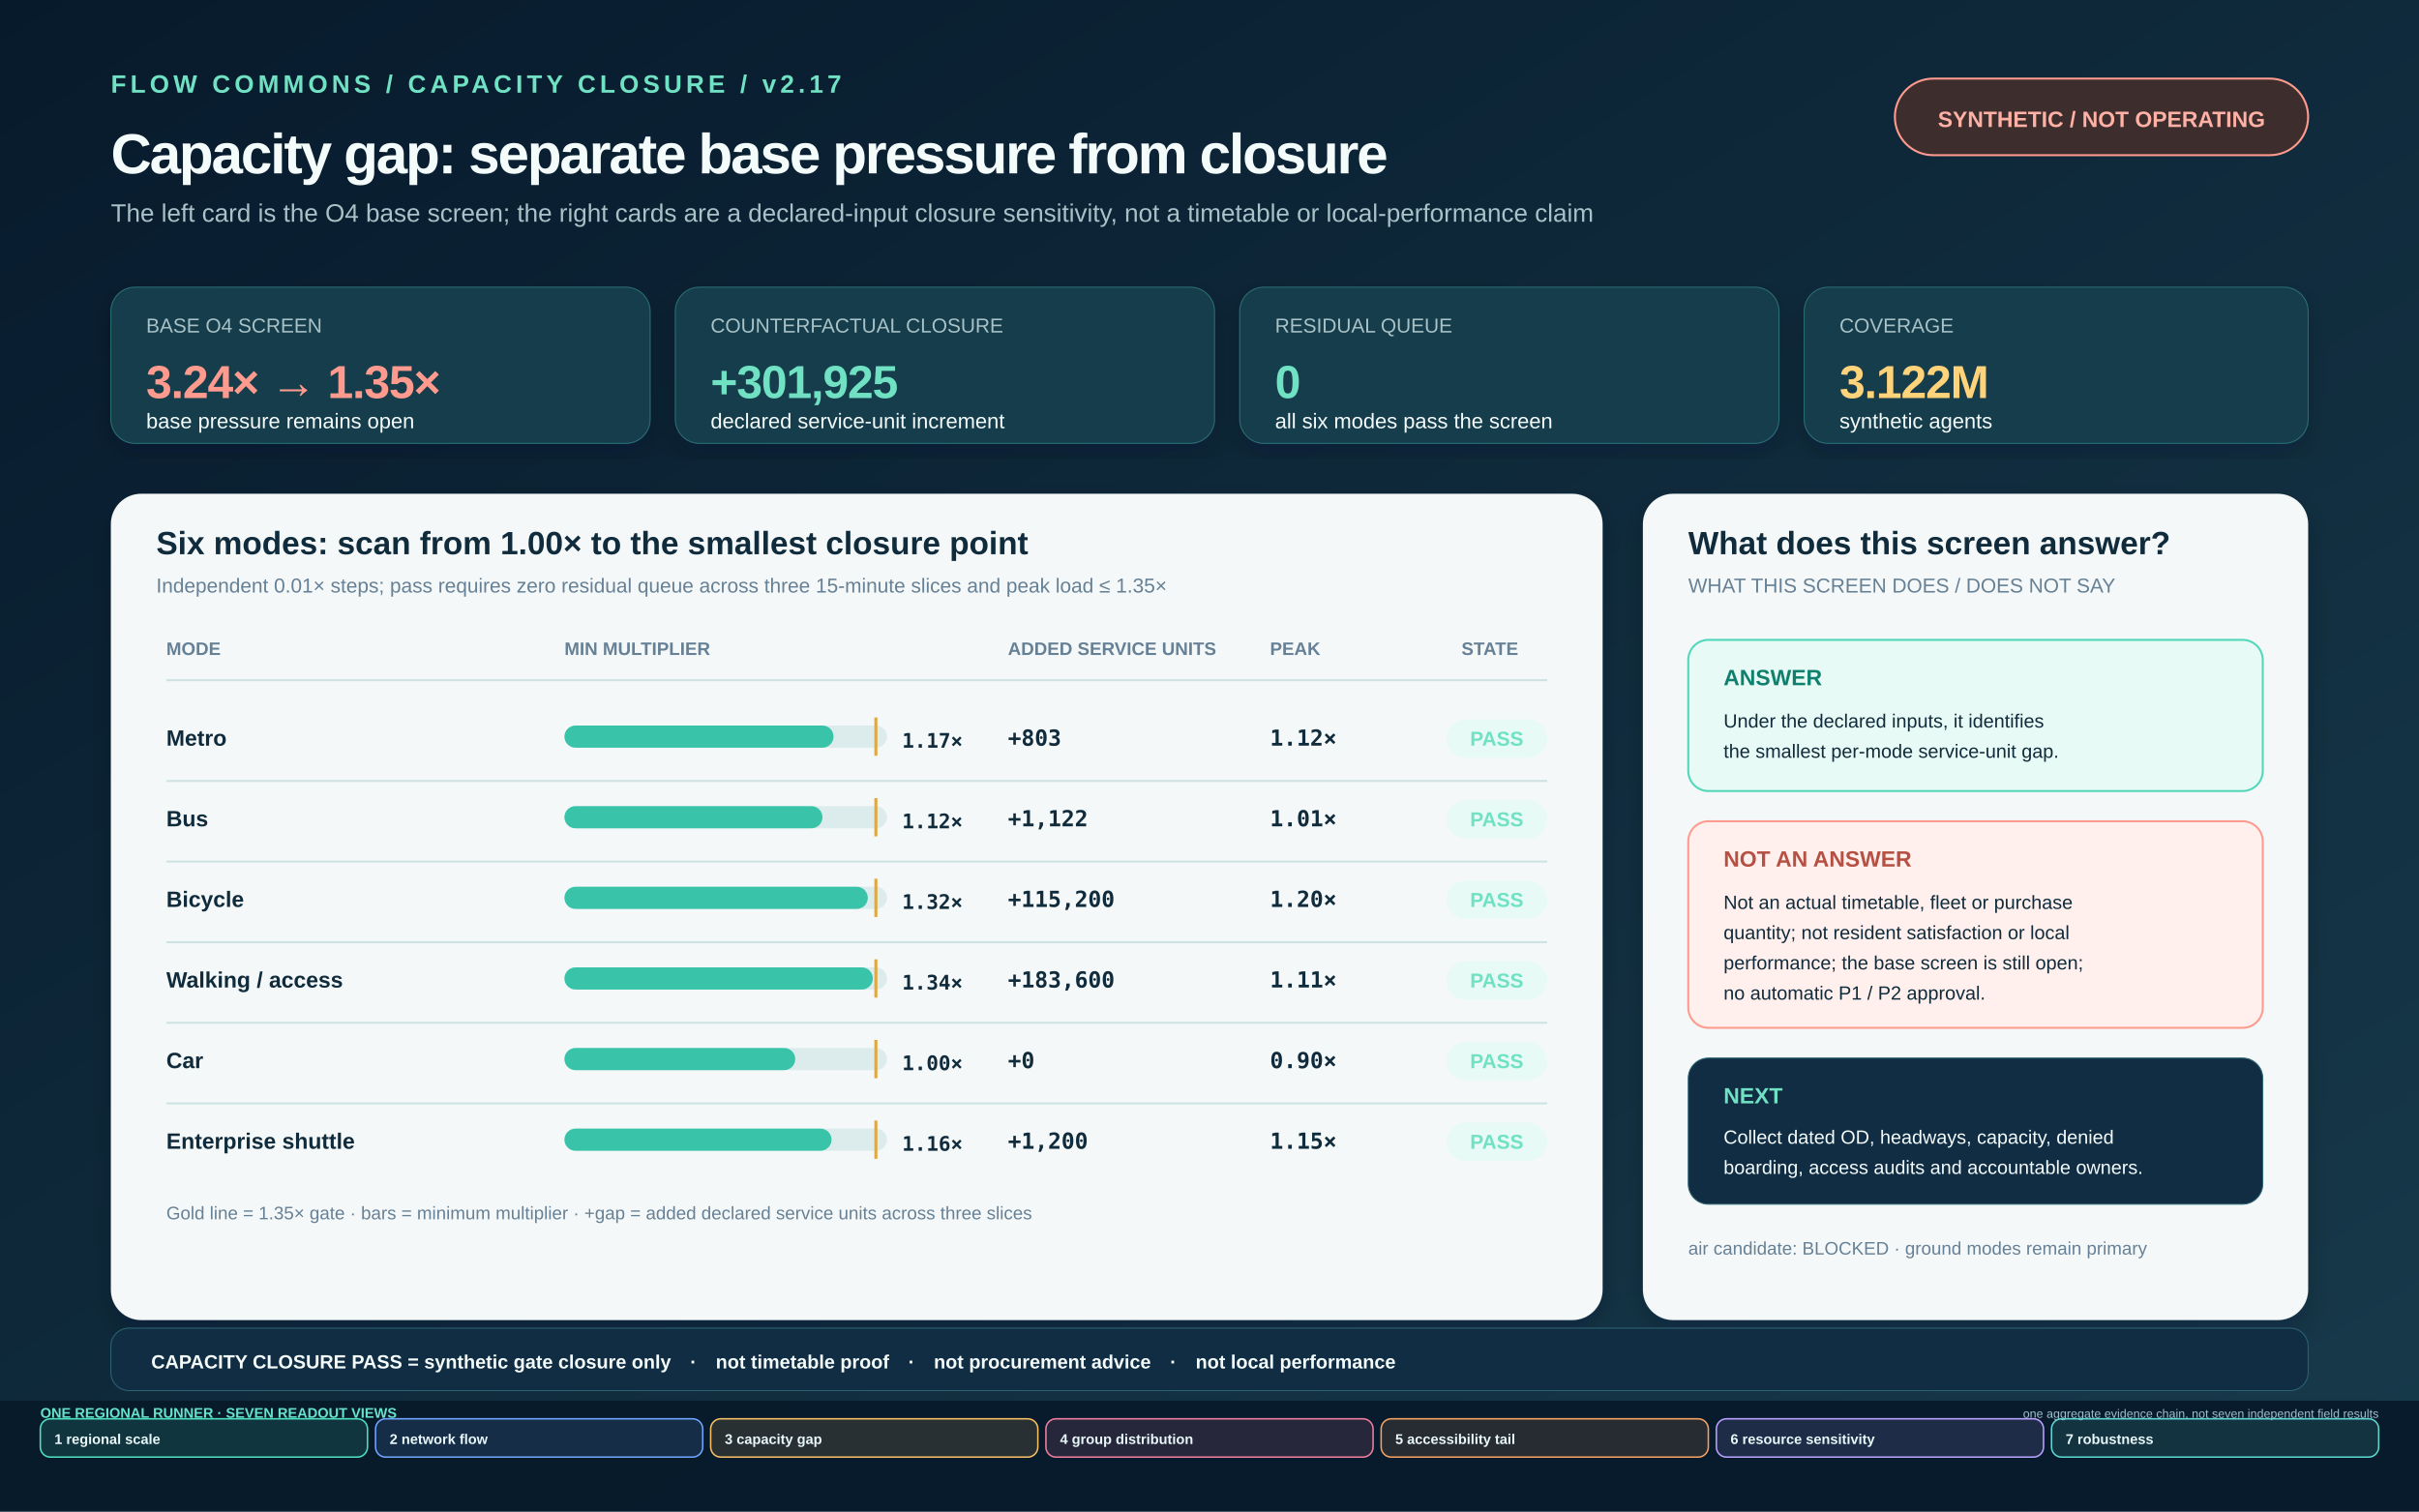
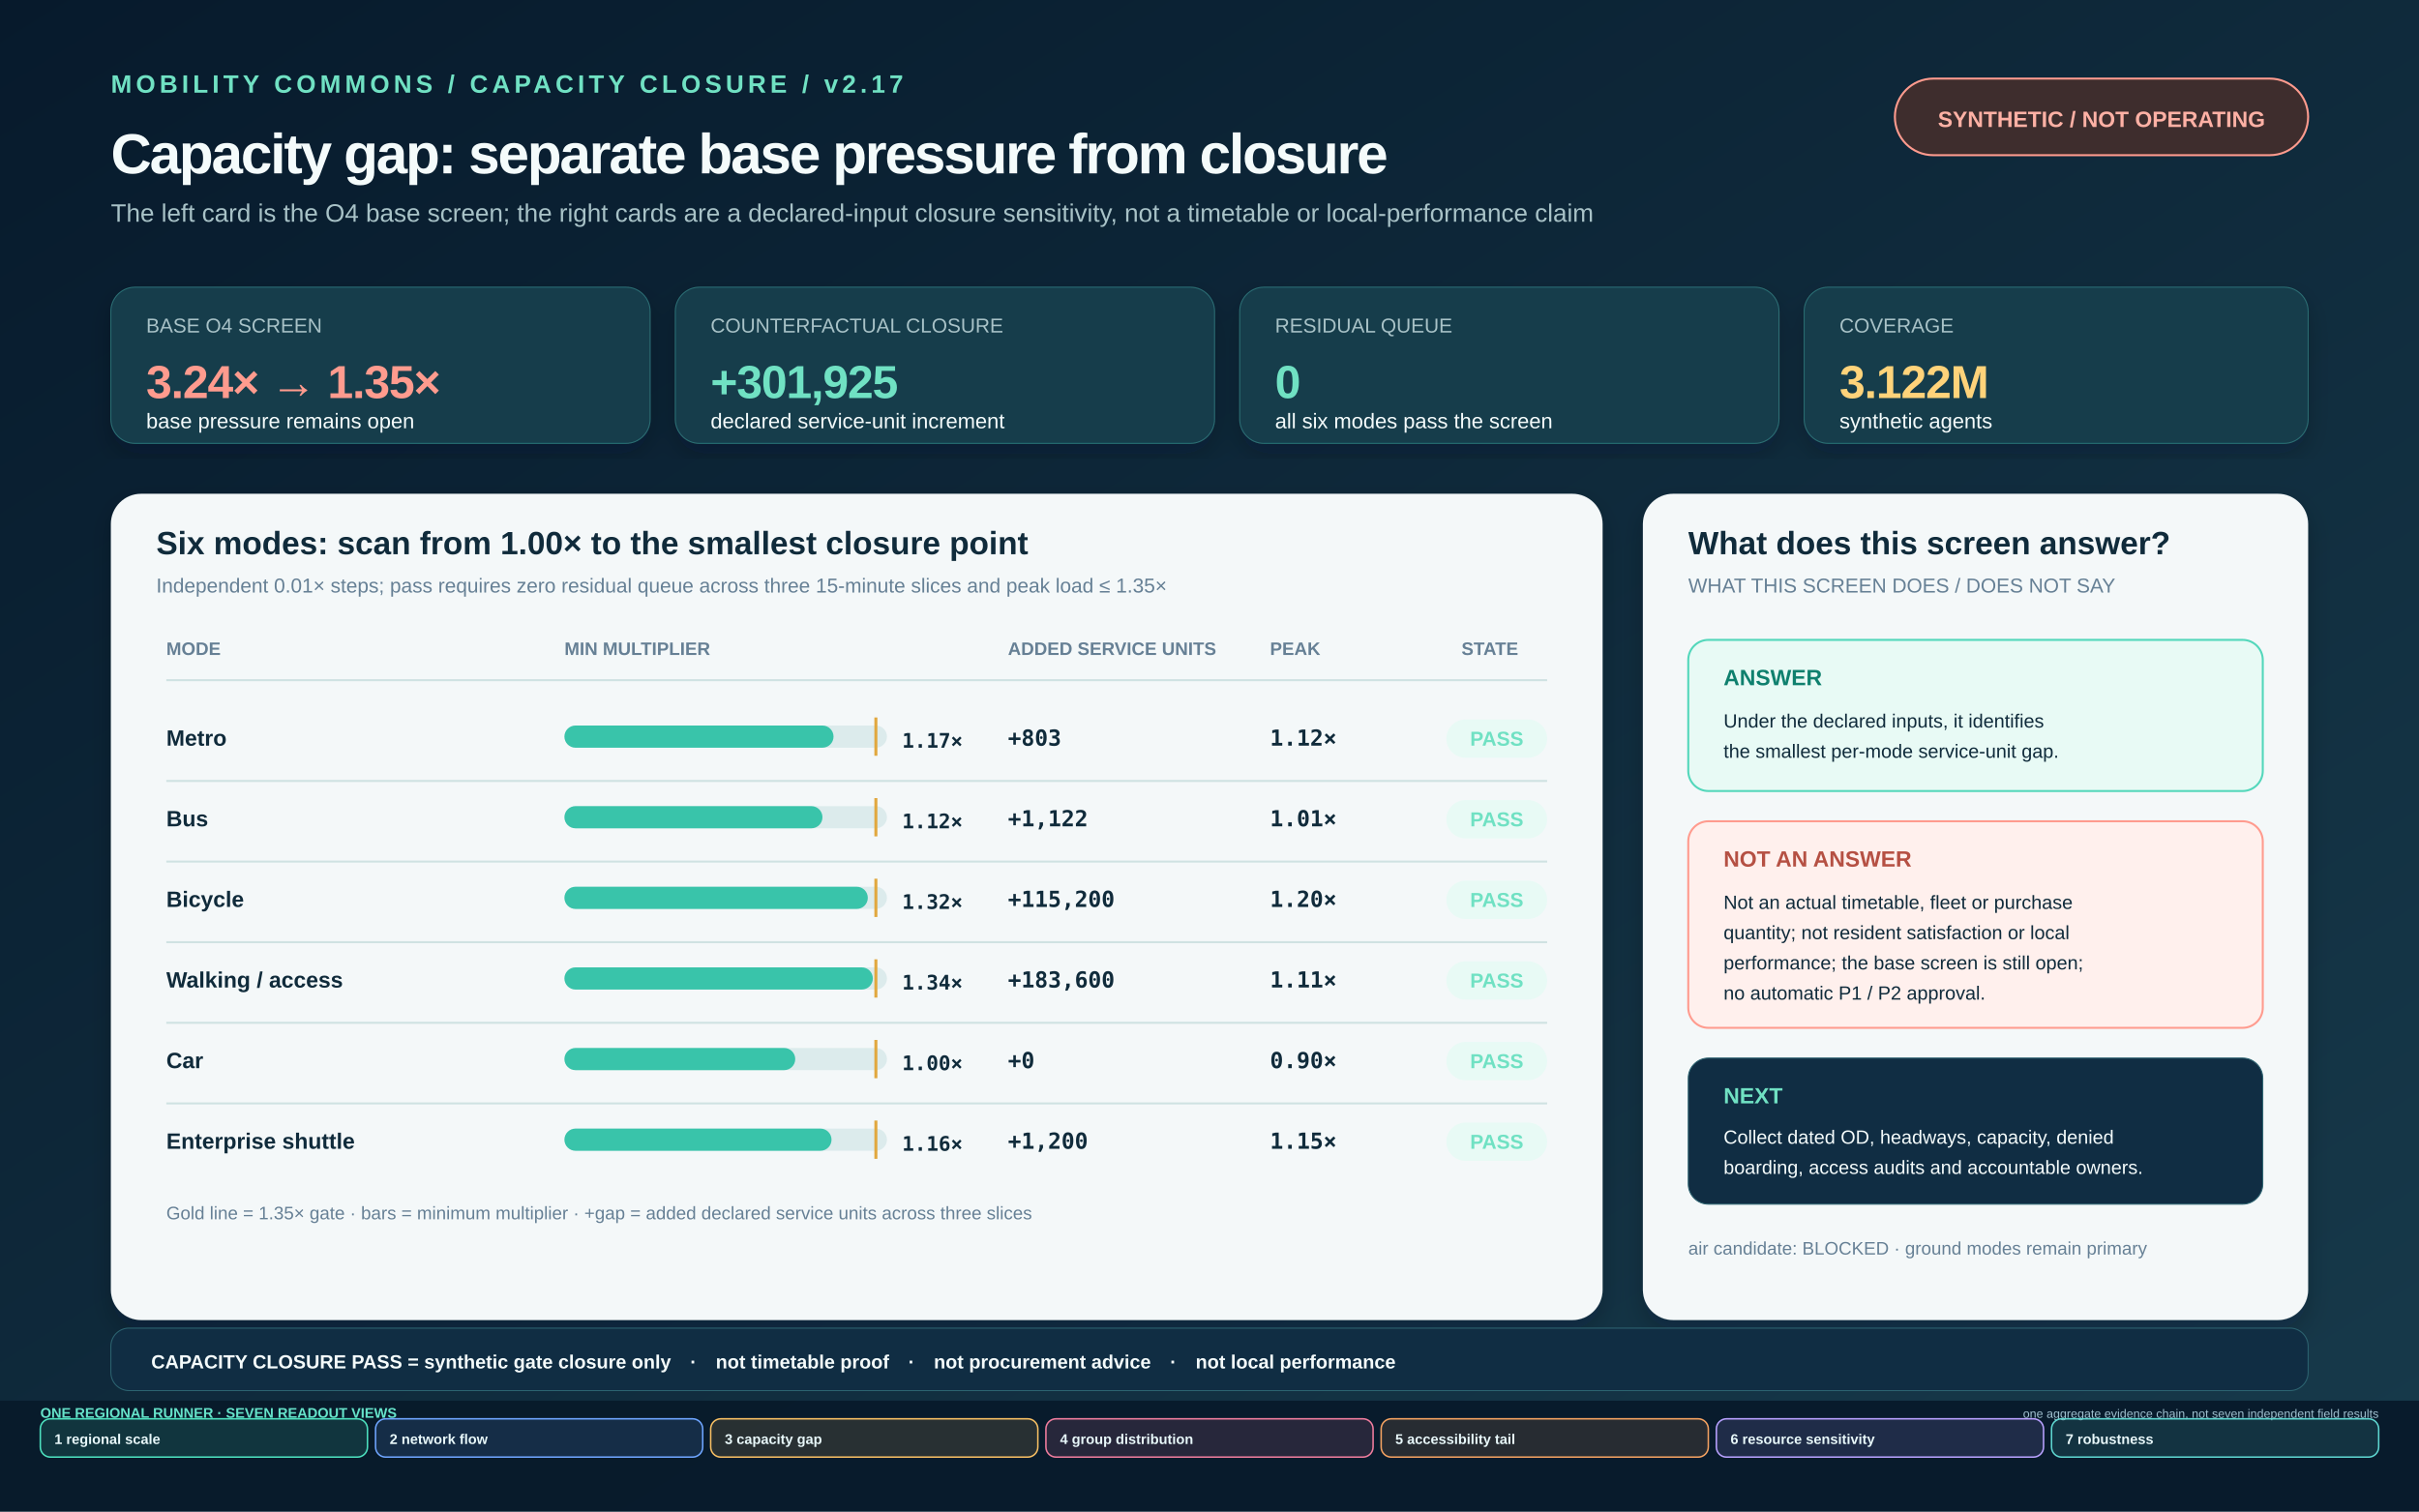
<svg xmlns="http://www.w3.org/2000/svg" width="2400" height="1500" viewBox="0 0 2400 1500" role="img" aria-labelledby="title desc">
  <defs>
    <linearGradient id="bg" x1="0" y1="0" x2="1" y2="1">
      <stop offset="0" stop-color="#071a2c" />
      <stop offset="1" stop-color="#173a4b" />
    </linearGradient>
    <linearGradient id="teal" x1="0" y1="0" x2="1" y2="0">
      <stop offset="0" stop-color="#32c5aa" />
      <stop offset="1" stop-color="#70e1c3" />
    </linearGradient>
    <filter id="shadow" x="-10%" y="-10%" width="120%" height="120%">
      <feDropShadow dx="0" dy="10" stdDeviation="12" flood-color="#00111f" flood-opacity=".22" />
    </filter>
    <style>
      .sans{font-family:"Helvetica Neue",Arial,sans-serif}.mono{font-family:"SFMono-Regular",Consolas,monospace}.white{fill:#f4fbfb}.muted{fill:#a8c2c7}.teal{fill:#70e1c3}.amber{fill:#ffd37a}.ink{fill:#102b3b}.small{font-size:20px}.label{font-size:24px;font-weight:750}.value{font-size:46px;font-weight:850;letter-spacing:-1px}.title{font-size:56px;font-weight:850;letter-spacing:-2px}.card{fill:#f4f8f9}.line{stroke:#cfe2e2;stroke-width:2}.pill{font-size:20px;font-weight:850}.row{font-size:22px;font-weight:750}.bar{fill:#dcebec}.barfill{fill:#39c4aa}.note{font-size:19px}
    </style>
  </defs>
  <rect width="2400" height="1500" fill="url(#bg)" />
-   <text x="110" y="92" class="sans teal" font-size="25" font-weight="800" letter-spacing="4">FLOW COMMONS / CAPACITY CLOSURE / v2.17</text>
+   <text x="110" y="92" class="sans teal" font-size="25" font-weight="800" letter-spacing="4">MOBILITY COMMONS / CAPACITY CLOSURE / v2.17</text>
  <text x="110" y="172" class="sans white title">Capacity gap: separate base pressure from closure</text>
  <text x="110" y="220" class="sans muted" font-size="25">The left card is the O4 base screen; the right cards are a declared-input closure sensitivity, not a timetable or local-performance claim</text>
  <rect x="1880" y="78" width="410" height="76" rx="38" fill="#3e2d2d" stroke="#ff9b8e" stroke-width="2" />
  <text x="2085" y="126" text-anchor="middle" class="sans" fill="#ffb1a5" font-size="22" font-weight="850">SYNTHETIC / NOT OPERATING</text>
  <g filter="url(#shadow)">
    <rect x="110" y="285" width="535" height="155" rx="24" fill="#143c4c" stroke="#2d6e73" />
    <rect x="670" y="285" width="535" height="155" rx="24" fill="#143c4c" stroke="#2d6e73" />
    <rect x="1230" y="285" width="535" height="155" rx="24" fill="#143c4c" stroke="#2d6e73" />
    <rect x="1790" y="285" width="500" height="155" rx="24" fill="#143c4c" stroke="#2d6e73" />
  </g>
  <text x="145" y="330" class="sans muted small">BASE O4 SCREEN</text>
  <text x="145" y="395" class="sans value" fill="#ff9b8e">3.24× → 1.35×</text>
  <text x="145" y="425" class="sans white" font-size="21">base pressure remains open</text>
  <text x="705" y="330" class="sans muted small">COUNTERFACTUAL CLOSURE</text>
  <text x="705" y="395" class="sans teal value">+301,925</text>
  <text x="705" y="425" class="sans white" font-size="21">declared service-unit increment</text>
  <text x="1265" y="330" class="sans muted small">RESIDUAL QUEUE</text>
  <text x="1265" y="395" class="sans teal value">0</text>
  <text x="1265" y="425" class="sans white" font-size="21">all six modes pass the screen</text>
  <text x="1825" y="330" class="sans muted small">COVERAGE</text>
  <text x="1825" y="395" class="sans amber value">3.122M</text>
  <text x="1825" y="425" class="sans white" font-size="21">synthetic agents</text>
  <rect x="110" y="490" width="1480" height="820" rx="30" class="card" filter="url(#shadow)" />
  <text x="155" y="550" class="sans ink" font-size="32" font-weight="850">Six modes: scan from 1.00× to the smallest closure point</text>
  <text x="155" y="588" class="sans" fill="#668095" font-size="20">Independent 0.01× steps; pass requires zero residual queue across three 15-minute slices and peak load ≤ 1.35×</text>
  <text x="165" y="650" class="sans" fill="#668095" font-size="18" font-weight="850">MODE</text>
  <text x="560" y="650" class="sans" fill="#668095" font-size="18" font-weight="850">MIN MULTIPLIER</text>
  <text x="1000" y="650" class="sans" fill="#668095" font-size="18" font-weight="850">ADDED SERVICE UNITS</text>
  <text x="1260" y="650" class="sans" fill="#668095" font-size="18" font-weight="850">PEAK</text>
  <text x="1450" y="650" class="sans" fill="#668095" font-size="18" font-weight="850">STATE</text>
  <line x1="165" y1="675" x2="1535" y2="675" class="line" />
  <g class="sans">
    <text x="165" y="740" class="ink row">Metro</text>
    <rect x="560" y="720" width="320" height="22" rx="11" class="bar" />
    <rect x="560" y="720" width="267" height="22" rx="11" class="barfill" />
    <line x1="869" y1="712" x2="869" y2="750" stroke="#e1a83f" stroke-width="3" />
    <text x="895" y="742" class="mono ink pill">1.17×</text>
    <text x="1000" y="740" class="mono ink row">+803</text>
    <text x="1260" y="740" class="mono ink row">1.12×</text>
    <rect x="1435" y="714" width="100" height="38" rx="19" fill="#e8faf5" />
    <text x="1485" y="740" text-anchor="middle" class="teal pill">PASS</text>
    <line x1="165" y1="775" x2="1535" y2="775" class="line" />
    <text x="165" y="820" class="ink row">Bus</text>
    <rect x="560" y="800" width="320" height="22" rx="11" class="bar" />
    <rect x="560" y="800" width="256" height="22" rx="11" class="barfill" />
    <line x1="869" y1="792" x2="869" y2="830" stroke="#e1a83f" stroke-width="3" />
    <text x="895" y="822" class="mono ink pill">1.12×</text>
    <text x="1000" y="820" class="mono ink row">+1,122</text>
    <text x="1260" y="820" class="mono ink row">1.01×</text>
    <rect x="1435" y="794" width="100" height="38" rx="19" fill="#e8faf5" />
    <text x="1485" y="820" text-anchor="middle" class="teal pill">PASS</text>
    <line x1="165" y1="855" x2="1535" y2="855" class="line" />
    <text x="165" y="900" class="ink row">Bicycle</text>
    <rect x="560" y="880" width="320" height="22" rx="11" class="bar" />
    <rect x="560" y="880" width="301" height="22" rx="11" class="barfill" />
    <line x1="869" y1="872" x2="869" y2="910" stroke="#e1a83f" stroke-width="3" />
    <text x="895" y="902" class="mono ink pill">1.32×</text>
    <text x="1000" y="900" class="mono ink row">+115,200</text>
    <text x="1260" y="900" class="mono ink row">1.20×</text>
    <rect x="1435" y="874" width="100" height="38" rx="19" fill="#e8faf5" />
    <text x="1485" y="900" text-anchor="middle" class="teal pill">PASS</text>
    <line x1="165" y1="935" x2="1535" y2="935" class="line" />
    <text x="165" y="980" class="ink row">Walking / access</text>
    <rect x="560" y="960" width="320" height="22" rx="11" class="bar" />
    <rect x="560" y="960" width="306" height="22" rx="11" class="barfill" />
    <line x1="869" y1="952" x2="869" y2="990" stroke="#e1a83f" stroke-width="3" />
    <text x="895" y="982" class="mono ink pill">1.34×</text>
    <text x="1000" y="980" class="mono ink row">+183,600</text>
    <text x="1260" y="980" class="mono ink row">1.11×</text>
    <rect x="1435" y="954" width="100" height="38" rx="19" fill="#e8faf5" />
    <text x="1485" y="980" text-anchor="middle" class="teal pill">PASS</text>
    <line x1="165" y1="1015" x2="1535" y2="1015" class="line" />
    <text x="165" y="1060" class="ink row">Car</text>
    <rect x="560" y="1040" width="320" height="22" rx="11" class="bar" />
    <rect x="560" y="1040" width="229" height="22" rx="11" class="barfill" />
    <line x1="869" y1="1032" x2="869" y2="1070" stroke="#e1a83f" stroke-width="3" />
    <text x="895" y="1062" class="mono ink pill">1.00×</text>
    <text x="1000" y="1060" class="mono ink row">+0</text>
    <text x="1260" y="1060" class="mono ink row">0.90×</text>
    <rect x="1435" y="1034" width="100" height="38" rx="19" fill="#e8faf5" />
    <text x="1485" y="1060" text-anchor="middle" class="teal pill">PASS</text>
    <line x1="165" y1="1095" x2="1535" y2="1095" class="line" />
    <text x="165" y="1140" class="ink row">Enterprise shuttle</text>
    <rect x="560" y="1120" width="320" height="22" rx="11" class="bar" />
    <rect x="560" y="1120" width="265" height="22" rx="11" class="barfill" />
    <line x1="869" y1="1112" x2="869" y2="1150" stroke="#e1a83f" stroke-width="3" />
    <text x="895" y="1142" class="mono ink pill">1.16×</text>
    <text x="1000" y="1140" class="mono ink row">+1,200</text>
    <text x="1260" y="1140" class="mono ink row">1.15×</text>
    <rect x="1435" y="1114" width="100" height="38" rx="19" fill="#e8faf5" />
    <text x="1485" y="1140" text-anchor="middle" class="teal pill">PASS</text>
  </g>
  <text x="165" y="1210" class="sans" fill="#668095" font-size="18">Gold line = 1.35× gate · bars = minimum multiplier · +gap = added declared service units across three slices</text>
  <rect x="1630" y="490" width="660" height="820" rx="30" class="card" filter="url(#shadow)" />
  <text x="1675" y="550" class="sans ink" font-size="32" font-weight="850">What does this screen answer?</text>
  <text x="1675" y="588" class="sans" fill="#668095" font-size="20">WHAT THIS SCREEN DOES / DOES NOT SAY</text>
  <rect x="1675" y="635" width="570" height="150" rx="20" fill="#e8faf5" stroke="#53d7bb" stroke-width="2" />
  <text x="1710" y="680" class="sans" fill="#0f806e" font-size="22" font-weight="850">ANSWER</text>
  <text x="1710" y="722" class="sans ink note">Under the declared inputs, it identifies</text>
  <text x="1710" y="752" class="sans ink note">the smallest per-mode service-unit gap.</text>
  <rect x="1675" y="815" width="570" height="205" rx="20" fill="#fff0ed" stroke="#ff9b8e" stroke-width="2" />
  <text x="1710" y="860" class="sans" fill="#b55043" font-size="22" font-weight="850">NOT AN ANSWER</text>
  <text x="1710" y="902" class="sans ink note">Not an actual timetable, fleet or purchase</text>
  <text x="1710" y="932" class="sans ink note">quantity; not resident satisfaction or local</text>
  <text x="1710" y="962" class="sans ink note">performance; the base screen is still open;</text>
  <text x="1710" y="992" class="sans ink note">no automatic P1 / P2 approval.</text>
  <rect x="1675" y="1050" width="570" height="145" rx="20" fill="#102d43" stroke="#2c6370" />
  <text x="1710" y="1095" class="sans teal" font-size="22" font-weight="850">NEXT</text>
  <text x="1710" y="1135" class="sans white note">Collect dated OD, headways, capacity, denied</text>
  <text x="1710" y="1165" class="sans white note">boarding, access audits and accountable owners.</text>
  <text x="1675" y="1245" class="sans" fill="#668095" font-size="18">air candidate: BLOCKED · ground modes remain primary</text>
  <rect x="110" y="1318" width="2180" height="62" rx="18" fill="#102d43" stroke="#2c6370" />
  <text x="150" y="1358" class="sans white" font-size="19" font-weight="750">CAPACITY CLOSURE PASS = synthetic gate closure only　·　not timetable proof　·　not procurement advice　·　not local performance</text>
  <g id="evidence-chain-ribbon">
    <rect x="0" y="1390" width="2400" height="110" fill="#071A2B" opacity=".96" />
    <text x="40" y="1407" font-family="Arial,sans-serif" font-size="14" font-weight="800" fill="#66E3CA">ONE REGIONAL RUNNER · SEVEN READOUT VIEWS</text>
    <text x="2360" y="1407" text-anchor="end" font-family="Arial,sans-serif" font-size="12" fill="#9FC0CF">one aggregate evidence chain, not seven independent field results</text>
    <rect x="40.0" y="1408" width="324.6" height="38" rx="10" fill="#4DE1BF22" stroke="#4DE1BF" stroke-width="1.5" />
    <text x="54.0" y="1433" font-family="Arial,sans-serif" font-size="14" font-weight="800" fill="#E8F8FA">1  regional scale</text>
    <rect x="372.6" y="1408" width="324.6" height="38" rx="10" fill="#6EA5FF22" stroke="#6EA5FF" stroke-width="1.5" />
    <text x="386.6" y="1433" font-family="Arial,sans-serif" font-size="14" font-weight="800" fill="#E8F8FA">2  network flow</text>
    <rect x="705.1" y="1408" width="324.6" height="38" rx="10" fill="#F7BF6322" stroke="#F7BF63" stroke-width="1.5" />
    <text x="719.1" y="1433" font-family="Arial,sans-serif" font-size="14" font-weight="800" fill="#E8F8FA">3  capacity gap</text>
    <rect x="1037.7" y="1408" width="324.6" height="38" rx="10" fill="#F07D9E22" stroke="#F07D9E" stroke-width="1.5" />
    <text x="1051.7" y="1433" font-family="Arial,sans-serif" font-size="14" font-weight="800" fill="#E8F8FA">4  group distribution</text>
    <rect x="1370.3" y="1408" width="324.6" height="38" rx="10" fill="#F4A26122" stroke="#F4A261" stroke-width="1.5" />
    <text x="1384.3" y="1433" font-family="Arial,sans-serif" font-size="14" font-weight="800" fill="#E8F8FA">5  accessibility tail</text>
    <rect x="1702.9" y="1408" width="324.6" height="38" rx="10" fill="#B8A1FF22" stroke="#B8A1FF" stroke-width="1.5" />
    <text x="1716.9" y="1433" font-family="Arial,sans-serif" font-size="14" font-weight="800" fill="#E8F8FA">6  resource sensitivity</text>
    <rect x="2035.4" y="1408" width="324.6" height="38" rx="10" fill="#5ED6D022" stroke="#5ED6D0" stroke-width="1.5" />
    <text x="2049.4" y="1433" font-family="Arial,sans-serif" font-size="14" font-weight="800" fill="#E8F8FA">7  robustness</text>
  </g>
</svg>
